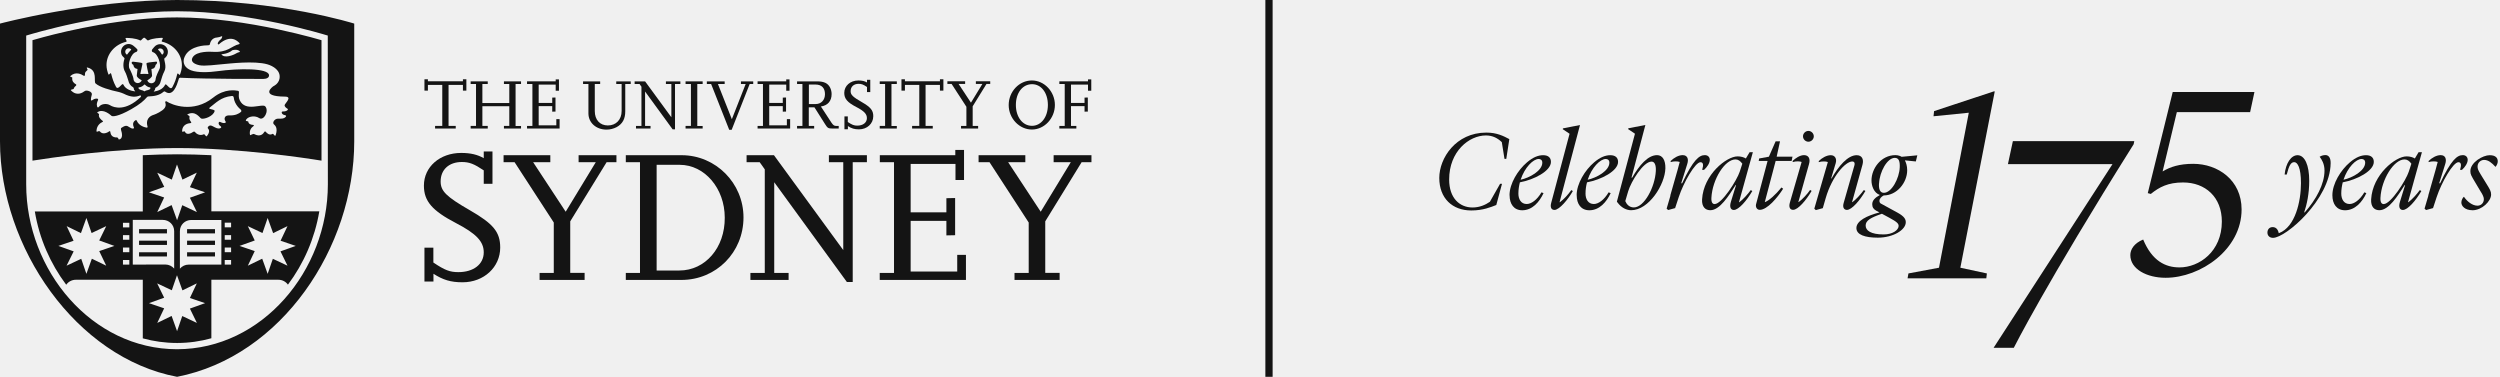
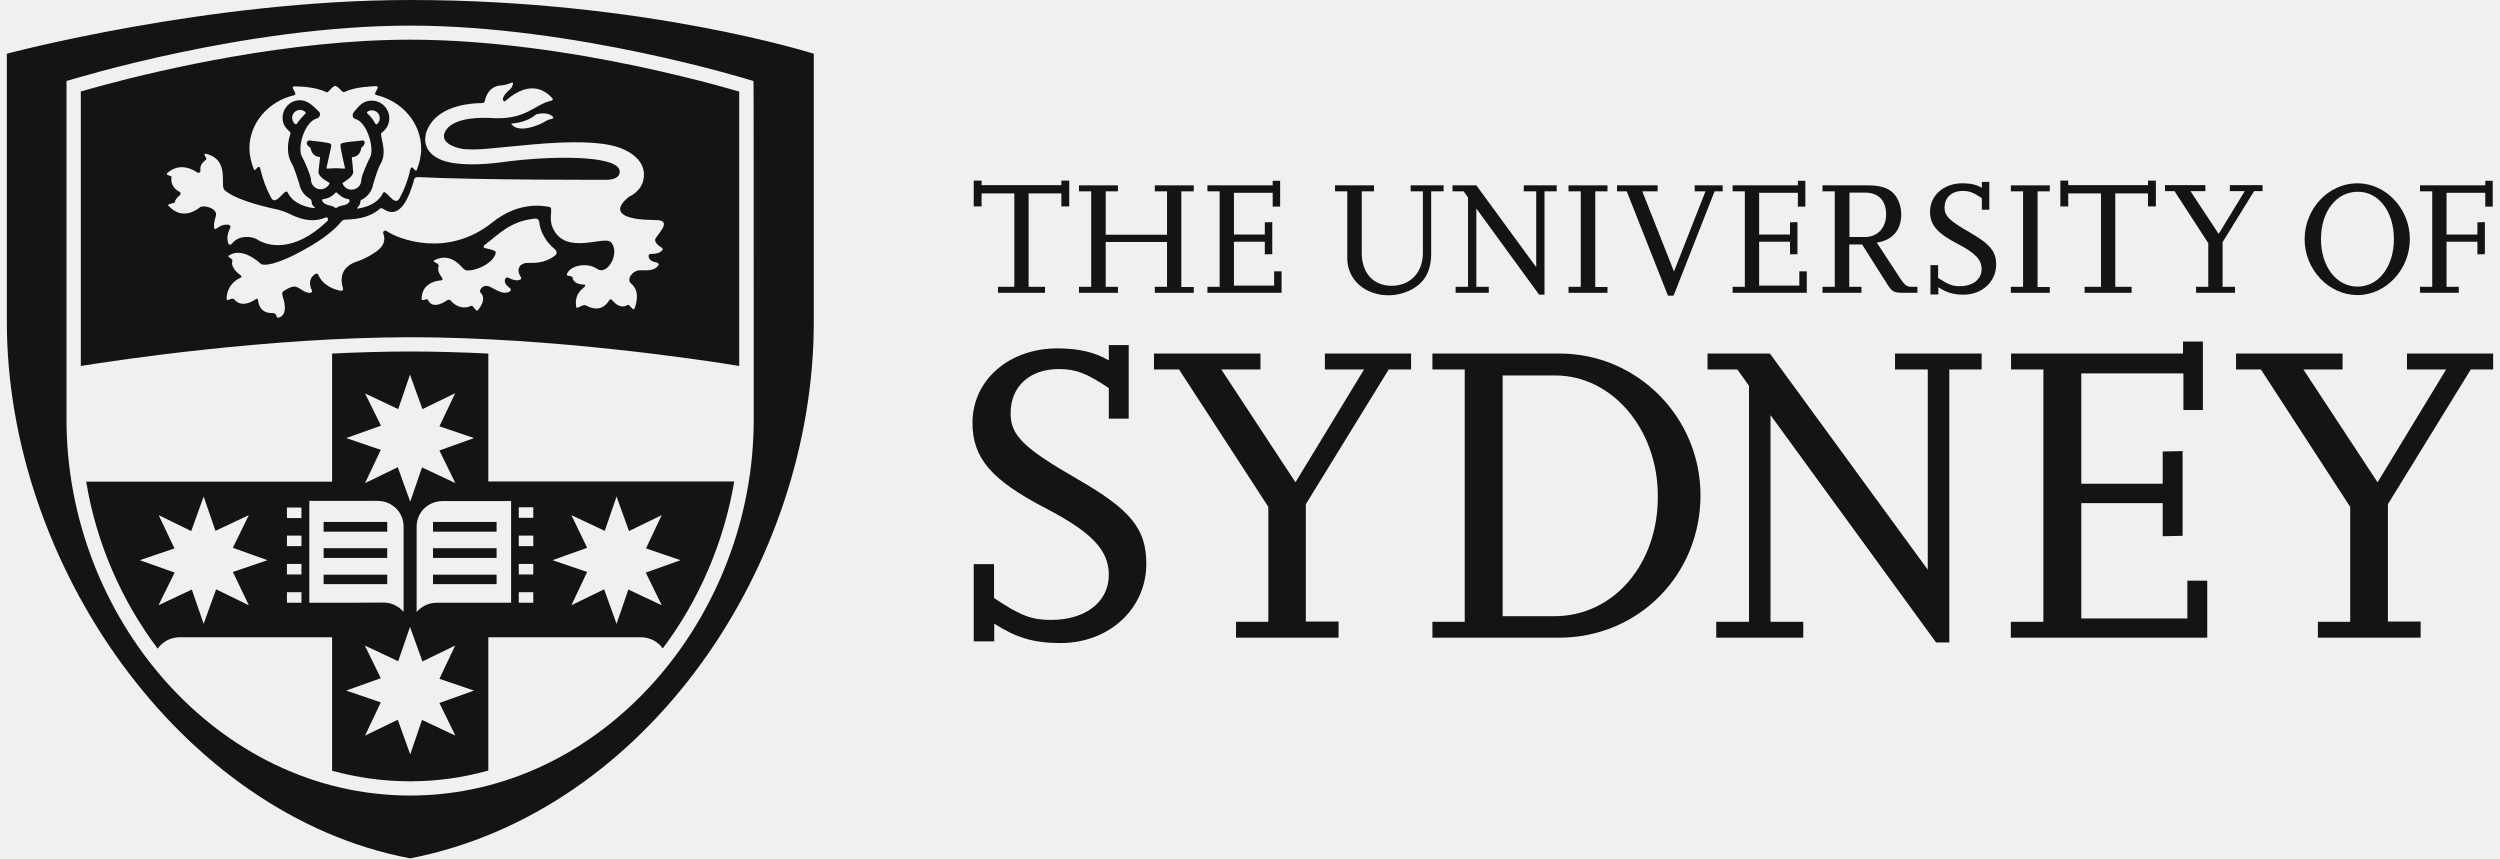
- <svg xmlns="http://www.w3.org/2000/svg" width="345" height="52" viewBox="0 0 345 52" fill="none">
-   <path d="M62.891 17.738H60.042V17.375H61.034V11.717H59.051V12.505H58.574V10.941H59.051V11.216H63.883V10.941H64.36V12.505H63.883V11.717H61.9V17.375H62.891V17.738V17.738Z" fill="#141414" />
-   <path d="M71.903 17.738H69.543V17.375H70.284V14.659H66.569V17.375H67.309V17.738H64.95V17.375H65.69V11.592H64.95V11.229H67.309V11.592H66.569V14.22H70.284V11.592H69.543V11.229H71.903V11.592H71.15V17.387H71.903V17.738Z" fill="#141414" />
-   <path d="M77.237 17.738H72.731V17.375H73.472V11.591H72.731V11.228H76.685V10.953H77.136V12.518H76.685V11.679H74.338V14.208H76.208V13.469L76.659 13.457V15.397L76.208 15.409V14.646H74.338V17.3H76.772V16.436H77.224V17.738H77.237Z" fill="#141414" />
-   <path d="M87.026 11.592H86.286V15.36C86.286 16.411 85.909 17.1 85.081 17.55C84.667 17.763 84.19 17.888 83.7 17.888C82.27 17.888 81.203 16.937 81.203 15.648V11.592H80.462V11.229H82.822V11.592H82.081V15.335C82.081 16.536 82.784 17.312 83.889 17.312C85.018 17.312 85.784 16.511 85.784 15.322V11.592H85.043V11.229H87.039V11.592H87.026Z" fill="#141414" />
-   <path d="M93.139 17.851H92.825L89.022 12.631V17.375H89.775V17.738H87.767V17.375H88.52V11.967L88.256 11.592H87.579V11.229H89.022L92.649 16.186V11.592H91.896V11.229H93.892V11.592H93.151V17.851H93.139Z" fill="#141414" />
-   <path d="M96.966 17.738H94.607V17.375H95.347V11.592H94.607V11.229H96.966V11.592H96.226V17.387H96.966V17.738Z" fill="#141414" />
-   <path d="M100.97 17.913H100.631L98.134 11.592H97.544V11.229H100.004V11.592H99.075L100.995 16.449L102.903 11.592H102.25V11.229H103.945V11.592H103.455L100.97 17.913Z" fill="#141414" />
-   <path d="M109.053 17.738H104.547V17.375H105.288V11.591H104.547V11.228H108.501V10.953H108.952V12.518H108.501V11.679H106.154V14.208H108.024V13.469L108.475 13.457V15.397L108.024 15.409V14.646H106.154V17.3H108.588V16.436H109.04V17.738H109.053Z" fill="#141414" />
-   <path d="M115.73 17.738H114.889C114.299 17.738 114.199 17.675 113.872 17.15L112.391 14.809H111.613V17.375H112.354V17.738H109.994V17.375H110.735V11.592H109.994V11.229H112.755C113.722 11.229 114.261 11.492 114.563 12.105C114.688 12.368 114.763 12.668 114.763 12.981C114.763 13.945 114.224 14.558 113.282 14.696L114.713 16.887C114.952 17.25 115.115 17.375 115.353 17.375H115.742V17.738H115.73ZM111.613 14.358H112.567C113.32 14.358 113.847 13.807 113.847 12.994C113.847 12.143 113.383 11.667 112.554 11.667H111.626V14.358H111.613Z" fill="#141414" />
-   <path d="M116.997 17.838H116.533V16.061H116.997V16.837C117.6 17.237 117.863 17.337 118.303 17.337C119.093 17.337 119.633 16.924 119.633 16.299C119.633 15.735 119.244 15.322 118.177 14.771C116.922 14.12 116.508 13.62 116.508 12.818C116.508 11.842 117.336 11.104 118.466 11.104C118.955 11.104 119.332 11.191 119.646 11.379V11.016H120.097V12.706H119.646V12.005C119.144 11.667 118.893 11.567 118.491 11.567C117.813 11.567 117.386 11.967 117.386 12.581C117.386 13.081 117.675 13.369 118.918 14.083C120.16 14.796 120.512 15.234 120.512 16.036C120.512 17.062 119.658 17.851 118.541 17.851C117.914 17.851 117.512 17.726 117.01 17.4V17.838H116.997Z" fill="#141414" />
-   <path d="M123.762 17.738H121.403V17.375H122.143V11.592H121.403V11.229H123.762V11.592H123.022V17.387H123.762V17.738Z" fill="#141414" />
-   <path d="M128.72 17.738H125.871V17.375H126.862V11.717H124.879V12.505H124.402V10.941H124.879V11.216H129.711V10.941H130.188V12.505H129.711V11.717H127.728V17.375H128.72V17.738V17.738Z" fill="#141414" />
-   <path d="M134.983 17.738H132.623V17.375H133.363V14.734L131.318 11.579H130.74V11.216H133.188V11.579H132.284L133.991 14.17L135.572 11.579H134.669V11.216H136.652V11.579H136.137L134.229 14.671V17.375H134.983V17.738Z" fill="#141414" />
-   <path d="M139.199 14.496C139.199 12.643 140.643 11.104 142.4 11.104C144.119 11.104 145.575 12.643 145.575 14.483C145.575 16.323 144.132 17.876 142.4 17.876C140.668 17.876 139.199 16.336 139.199 14.496ZM140.191 14.483C140.191 16.148 141.12 17.363 142.412 17.363C143.68 17.363 144.609 16.148 144.609 14.483C144.609 12.818 143.693 11.617 142.425 11.617C141.12 11.617 140.191 12.806 140.191 14.483Z" fill="#141414" />
-   <path d="M148.55 17.738H146.19V17.375H146.931V11.591H146.19V11.228H150.144V10.953H150.596V12.518H150.144V11.679H147.797V14.208H149.667V13.469L150.119 13.457V15.397L149.667 15.409V14.646H147.797V17.375H148.537V17.738H148.55Z" fill="#141414" />
-   <path d="M59.804 38.856H58.574V34.174H59.804V36.227C61.398 37.304 62.101 37.554 63.255 37.554C65.351 37.554 66.757 36.465 66.757 34.825C66.757 33.336 65.74 32.246 62.917 30.782C59.628 29.067 58.499 27.753 58.499 25.612C58.499 23.033 60.695 21.105 63.645 21.105C64.95 21.105 65.916 21.343 66.757 21.831V20.905H67.962V25.362H66.757V23.509C65.427 22.62 64.774 22.357 63.732 22.357C61.95 22.357 60.808 23.421 60.808 25.036C60.808 26.363 61.561 27.127 64.824 29.004C68.088 30.882 69.029 32.021 69.029 34.162C69.029 36.866 66.782 38.956 63.833 38.956C62.189 38.956 61.122 38.618 59.817 37.779V38.856H59.804Z" fill="#141414" />
-   <path d="M80.676 38.631H74.463V37.667H76.421V30.707L71.012 22.382H69.493V21.418H75.944V22.382H73.572L78.065 29.217L82.219 22.382H79.847V21.418H85.069V22.382H83.713L78.693 30.544V37.654H80.676V38.631Z" fill="#141414" />
-   <path d="M86.361 38.631V37.667H88.319V22.382H86.361V21.418H94.067C98.774 21.418 102.602 25.274 102.602 30.006C102.602 34.825 98.837 38.631 94.03 38.631H86.361ZM90.616 37.329H93.754C97.331 37.329 100.054 34.174 100.016 30.031C100.016 26 97.243 22.745 93.804 22.745H90.616V37.329Z" fill="#141414" />
-   <path d="M117.675 38.919H116.872L106.844 25.149V37.667H108.827V38.631H103.556V37.667H105.539V23.371L104.836 22.382H103.029V21.418H106.806L116.37 34.512V22.382H114.387V21.418H119.633V22.382H117.675V38.919Z" fill="#141414" />
-   <path d="M133.288 38.631H121.403V37.667H123.373V22.382H121.415V21.418H131.832V20.692H133.037V24.836H131.857V22.62H125.67V29.305H130.602V27.352L131.807 27.327V32.459L130.602 32.484V30.482H125.67V37.467H132.096V35.176H133.301V38.631H133.288Z" fill="#141414" />
-   <path d="M146.216 38.631H140.003V37.667H141.961V30.707L136.551 22.382H135.045V21.418H141.496V22.382H139.124L143.618 29.217L147.772 22.382H145.4V21.418H150.621V22.382H149.265L144.245 30.544V37.654H146.228V38.631H146.216Z" fill="#141414" />
-   <path d="M25.817 33.799H29.67V33.21H25.817V33.799ZM25.817 35.389H29.67V34.813H25.817V35.389ZM25.817 32.209H29.67V31.621H25.817V32.209ZM23.043 33.21H19.19V33.799H23.043V33.21ZM23.043 34.813H19.19V35.389H23.043V34.813ZM23.043 31.621H19.19V32.209H23.043V31.621ZM29.168 21.418C27.599 21.343 26.005 21.293 24.436 21.293C22.867 21.293 21.273 21.343 19.705 21.418V29.18H4.807C5.422 32.91 6.953 36.39 9.137 39.294C9.426 38.881 9.915 38.606 10.467 38.606H19.705V46.692C21.211 47.105 22.792 47.331 24.424 47.331V47.393H24.436V47.331C26.068 47.331 27.649 47.105 29.168 46.68V38.606H38.418C38.957 38.606 39.447 38.869 39.735 39.282C41.919 36.377 43.438 32.885 44.065 29.167H29.168V21.418ZM21.7 23.834L23.708 24.786L24.424 22.695L25.177 24.786L27.16 23.822L26.206 25.825L28.302 26.538L26.206 27.289L27.172 29.267L25.152 28.316L24.436 30.394L23.683 28.303L21.7 29.267L22.654 27.252L20.558 26.538L22.666 25.787L21.7 23.834ZM14.659 36.665L12.676 35.702L11.923 37.792L11.208 35.714L9.187 36.665L10.166 34.688L8.058 33.936L10.153 33.223L9.2 31.207L11.17 32.171L11.923 30.081L12.639 32.159L14.659 31.207L13.693 33.185L15.789 33.936L13.693 34.65L14.659 36.665ZM17.847 36.515H16.968V35.877H17.847V36.515ZM17.847 34.8H16.968V34.162H17.847V34.8ZM17.847 33.085H16.968V32.447H17.847V33.085ZM17.847 31.383H16.968V30.744H17.847V31.383ZM18.324 36.515V30.344H22.215C22.29 30.331 22.378 30.344 22.453 30.344C23.344 30.344 24.035 31.032 24.035 31.896V37.066C23.746 36.728 23.307 36.503 22.817 36.503C22.754 36.515 19.541 36.515 18.324 36.515ZM27.172 44.564L25.152 43.613L24.436 45.703L23.683 43.6L21.7 44.564L22.654 42.549L20.558 41.835L22.654 41.084L21.688 39.106L23.708 40.058L24.424 37.98L25.177 40.07L27.16 39.106L26.206 41.122L28.302 41.835L26.206 42.586L27.172 44.564ZM34.201 31.207L36.221 32.159L36.937 30.081L37.69 32.171L39.673 31.207L38.719 33.223L40.815 33.936L38.706 34.688L39.673 36.665L37.652 35.714L36.937 37.792L36.184 35.702L34.201 36.665L35.154 34.65L33.059 33.936L35.154 33.185L34.201 31.207ZM31.013 30.732H31.891V31.37H31.013V30.732ZM31.013 32.447H31.891V33.085H31.013V32.447ZM31.013 34.162H31.891V34.8H31.013V34.162ZM31.013 35.877H31.891V36.515H31.013V35.877ZM30.548 30.344V36.515C29.331 36.515 26.105 36.515 26.043 36.515C25.553 36.515 25.127 36.728 24.825 37.078V31.909C24.825 31.032 25.515 30.356 26.407 30.356C26.482 30.356 26.57 30.344 26.645 30.356H30.548V30.344ZM38.229 4.018C34.389 3.205 29.318 2.403 24.436 2.403C17.107 2.403 9.363 4.219 5.962 5.132C5.284 5.308 4.782 5.458 4.481 5.545V22.169C6.69 21.819 15.789 20.442 24.424 20.43C33.059 20.43 42.158 21.806 44.367 22.169V5.545C44.065 5.458 43.563 5.32 42.886 5.132C41.769 4.832 40.15 4.431 38.229 4.018ZM17.395 5.771C17.697 5.696 17.044 5.208 17.471 5.233C17.747 5.245 18.663 5.245 19.353 5.583C19.479 5.633 19.567 5.395 19.83 5.22C19.855 5.208 19.918 5.182 19.956 5.22C20.232 5.383 20.32 5.633 20.458 5.571C21.148 5.245 22.052 5.245 22.315 5.22C22.754 5.195 22.089 5.696 22.39 5.758C23.947 6.134 25.101 7.448 25.101 9.013C25.101 9.464 24.988 9.889 24.838 10.29C24.75 10.503 24.537 9.902 24.449 10.252C24.298 10.891 24.135 11.366 23.796 12.005C23.47 12.606 22.943 11.354 22.779 11.704C22.478 12.33 21.775 12.556 21.286 12.631C21.223 12.631 21.173 12.631 21.248 12.568C21.273 12.543 21.399 12.43 21.424 12.205C21.424 12.18 21.412 12.143 21.462 12.117C21.838 11.942 22.114 11.592 22.19 11.179C22.303 10.791 22.466 10.24 22.654 9.902C23.081 9.151 22.566 8.249 22.692 8.049C22.98 7.861 23.169 7.536 23.169 7.16C23.169 6.572 22.692 6.096 22.102 6.096C21.788 6.096 21.499 6.234 21.311 6.459L21.286 6.484C21.186 6.585 21.098 6.697 21.01 6.81C20.909 6.935 20.934 7.16 21.098 7.198C21.826 7.386 22.29 9.013 22.001 9.539C21.876 9.777 21.474 10.653 21.474 10.903C21.474 11.229 21.211 11.492 20.884 11.492C20.633 11.492 20.42 11.341 20.332 11.104L20.345 11.079C20.546 10.953 20.985 10.69 20.985 10.415L20.897 9.526C21.261 9.489 21.424 9.288 21.474 8.95C21.512 8.925 21.537 8.9 21.562 8.875C21.688 8.763 21.763 8.462 21.499 8.512C21.135 8.575 20.721 8.562 20.307 8.675C20.257 8.688 20.219 8.738 20.207 8.788C20.194 8.863 20.42 9.939 20.483 10.177C20.483 10.202 20.47 10.215 20.458 10.215C20.294 10.202 20.006 10.19 19.93 10.19C19.855 10.19 19.579 10.202 19.403 10.215C19.391 10.215 19.366 10.19 19.366 10.177C19.416 9.927 19.654 8.85 19.654 8.85C19.654 8.8 19.654 8.763 19.629 8.725C19.554 8.625 18.5 8.537 18.362 8.512C18.299 8.5 18.236 8.525 18.198 8.575C18.098 8.725 18.274 8.888 18.399 8.95C18.45 9.276 18.613 9.476 18.964 9.514L18.977 9.526C18.964 9.589 18.876 10.415 18.876 10.415C18.876 10.703 19.316 10.941 19.529 11.066C19.541 11.079 19.554 11.104 19.554 11.116C19.454 11.316 19.24 11.466 19.014 11.466C18.688 11.466 18.424 11.204 18.424 10.878C18.424 10.665 18.035 9.752 17.885 9.501C17.571 8.963 18.035 7.361 18.788 7.173C18.951 7.135 19.039 6.897 18.914 6.772C18.6 6.459 18.236 6.071 17.759 6.071C17.169 6.071 16.705 6.547 16.705 7.135C16.705 7.811 17.22 7.911 17.182 8.099C16.968 8.725 16.968 9.401 17.245 9.877C17.433 10.202 17.584 10.741 17.709 11.116C17.784 11.504 18.01 11.842 18.349 12.03C18.512 12.13 18.437 12.255 18.5 12.393C18.537 12.456 18.588 12.505 18.625 12.543C18.701 12.593 18.638 12.606 18.588 12.606C18.098 12.543 17.332 12.33 17.019 11.667C16.856 11.316 16.316 12.568 16.002 11.967C15.663 11.329 15.513 10.853 15.35 10.215C15.262 9.864 15.048 10.465 14.96 10.252C14.81 9.852 14.697 9.439 14.697 8.975C14.697 7.448 15.851 6.134 17.395 5.771ZM21.826 6.86C21.813 6.847 21.813 6.785 21.838 6.772C21.913 6.71 22.014 6.685 22.114 6.685C22.378 6.685 22.591 6.897 22.591 7.16C22.591 7.311 22.529 7.436 22.416 7.523C22.39 7.548 22.34 7.523 22.328 7.498C22.19 7.248 22.026 7.035 21.826 6.86ZM20.759 12.193C20.646 12.493 20.219 12.393 19.993 12.581C19.968 12.606 19.905 12.606 19.88 12.581C19.654 12.393 19.24 12.48 19.102 12.155C19.09 12.13 19.09 12.08 19.152 12.067C19.454 12.03 19.717 11.892 19.905 11.679C19.918 11.654 19.968 11.642 20.018 11.692C20.194 11.88 20.433 12.03 20.709 12.067C20.734 12.08 20.784 12.105 20.759 12.193ZM17.558 7.511C17.546 7.523 17.496 7.548 17.458 7.511C17.358 7.423 17.282 7.286 17.282 7.135C17.282 6.872 17.496 6.66 17.759 6.66C17.885 6.66 17.998 6.71 18.085 6.785C18.123 6.81 18.098 6.872 18.085 6.885C17.885 7.085 17.709 7.286 17.558 7.511ZM13.367 13.607C13.04 13.607 12.915 13.707 12.676 13.857C12.526 13.958 12.488 13.67 12.664 13.081C12.802 12.618 11.886 12.368 11.672 12.581C11.358 12.819 10.58 13.294 9.802 12.48C9.651 12.318 10.153 12.368 10.179 12.23C10.229 12.017 10.417 11.892 10.492 11.817C10.543 11.755 10.543 11.654 10.455 11.617C10.216 11.492 9.89 11.216 9.978 10.716C9.99 10.64 9.576 10.615 9.714 10.49C10.442 9.827 11.233 10.24 11.547 10.453C11.597 10.478 11.71 10.478 11.722 10.377C11.747 10.165 11.634 10.014 12.074 9.664C12.162 9.589 11.823 9.301 12.061 9.313C13.555 9.689 12.877 11.241 13.191 11.517C13.768 12.03 15.149 12.43 16.441 12.706C16.554 12.731 16.956 12.869 17.044 12.919C18.098 13.457 18.738 13.407 19.303 13.181C19.479 13.106 19.479 13.344 19.416 13.394C17.332 15.385 15.739 14.871 15.186 14.521C14.797 14.271 13.994 14.258 13.63 14.771C13.567 14.834 13.454 14.871 13.404 14.709C13.291 14.333 13.417 14.083 13.53 13.807C13.605 13.645 13.429 13.607 13.367 13.607ZM33.247 15.447C32.971 15.685 32.469 15.96 31.678 15.923C31.339 15.91 31.176 16.011 31.101 16.098C31.05 16.161 31.025 16.248 31.013 16.261C30.962 16.424 31.025 16.599 31.113 16.737C31.201 16.862 31.163 16.937 31.038 16.962C30.912 17 30.737 17 30.398 16.837C30.247 16.762 30.209 16.862 30.184 16.924C30.122 17.087 30.235 17.287 30.46 17.438C30.573 17.538 30.548 17.638 30.373 17.701C30.071 17.801 29.808 17.663 29.369 17.425C29.118 17.287 28.917 17.262 28.741 17.463C28.641 17.575 28.653 17.675 28.703 17.738C28.879 17.901 28.98 18.239 28.553 18.777C28.415 18.952 28.264 18.464 28.126 18.527C27.549 18.802 27.072 18.439 26.884 18.201C26.846 18.151 26.758 18.139 26.658 18.201C26.369 18.401 25.741 18.715 25.503 18.151C25.465 18.064 25.127 18.276 25.127 18.114C25.139 17.187 25.942 17.012 26.294 16.987C26.394 16.974 26.419 16.924 26.369 16.837C26.231 16.637 26.068 16.399 26.156 16.123C26.218 15.923 25.691 15.873 25.905 15.76C26.971 15.235 27.561 16.248 27.75 16.349C28.063 16.524 29.444 16.073 29.62 15.322C29.657 15.172 29.293 15.109 28.942 15.022C28.879 15.009 28.841 14.921 28.954 14.834C29.795 14.208 30.473 13.394 31.992 13.244C32.18 13.219 32.255 13.382 32.255 13.457C32.28 13.695 32.343 13.92 32.444 14.133C32.669 14.596 32.933 14.884 33.197 15.097C33.347 15.247 33.322 15.385 33.247 15.447ZM39.623 14.972C39.761 15.047 39.761 15.122 39.66 15.209C39.56 15.297 39.397 15.385 39.033 15.385C38.869 15.385 38.869 15.485 38.882 15.56C38.907 15.735 39.095 15.86 39.359 15.898C39.497 15.935 39.535 16.036 39.397 16.161C39.171 16.386 38.882 16.386 38.38 16.374C37.903 16.361 37.526 16.924 37.803 17.162C37.991 17.325 38.367 17.675 38.041 18.652C37.941 18.94 37.752 18.389 37.602 18.477C37.213 18.715 36.861 18.414 36.686 18.201C36.61 18.114 36.535 18.114 36.485 18.201C36.322 18.477 35.907 18.952 35.079 18.502C34.903 18.401 34.527 18.739 34.502 18.627C34.364 17.976 34.703 17.6 34.979 17.4C35.004 17.375 35.117 17.225 34.928 17.237C34.652 17.225 34.301 17.137 34.263 16.787C34.263 16.712 33.899 16.737 33.925 16.637C34.012 16.161 35.054 15.81 35.782 16.299C36.397 16.699 37.163 15.322 36.61 14.684C36.209 14.22 33.874 15.522 33.084 13.832C32.77 13.156 33.159 12.581 32.845 12.531C32.519 12.48 31.05 12.168 29.419 13.469C26.67 15.673 23.683 14.471 22.98 13.983C22.867 13.945 22.767 14.033 22.805 14.145C22.918 14.433 22.867 14.696 22.729 14.896C22.441 15.335 21.449 15.773 21.273 15.823C20.119 16.161 20.232 17.05 20.357 17.438C20.395 17.563 20.345 17.625 20.219 17.613C19.868 17.55 19.152 17.325 18.864 16.637C18.839 16.561 18.751 16.549 18.65 16.624C18.224 16.924 18.374 17.375 18.475 17.575C18.512 17.651 18.487 17.726 18.387 17.738C17.998 17.788 17.709 17.325 17.37 17.363C17.144 17.388 16.893 17.55 16.743 17.651C16.68 17.688 16.667 17.801 16.705 17.938C17.132 19.215 16.429 19.265 16.379 19.24C16.328 19.215 16.354 19.002 16.153 18.965C15.45 19.002 15.262 18.552 15.224 18.214C15.211 18.101 15.161 18.064 15.098 18.114C14.835 18.301 14.182 18.652 13.768 18.126C13.705 18.051 13.517 18.126 13.404 18.176C13.316 18.214 13.316 18.076 13.316 18.026C13.367 17.3 13.856 16.962 14.132 16.837C14.232 16.787 14.245 16.737 14.157 16.674C13.931 16.511 13.542 16.161 13.668 15.773C13.693 15.698 13.341 15.56 13.429 15.497C14.232 14.921 15.262 15.873 15.387 15.986C15.525 16.098 16.253 16.123 18.111 15.072C19.29 14.408 19.905 13.857 20.244 13.444C20.282 13.394 20.37 13.307 20.495 13.307C21.248 13.282 21.989 13.169 22.566 12.668C22.666 12.568 22.754 12.631 22.805 12.656C23.871 13.394 24.411 11.767 24.637 11.016C24.662 10.866 24.7 10.741 24.863 10.728C28.779 10.916 36.196 10.891 36.196 10.891C36.196 10.891 37.175 10.966 37.125 10.365C37.05 9.389 32.996 9.414 29.984 9.827C28.892 9.977 27.298 10.065 26.356 9.701C25.967 9.551 25.654 9.313 25.478 9C25.29 8.6 25.34 8.362 25.378 8.112C25.428 7.936 25.515 7.736 25.641 7.536C26.419 6.347 28.201 6.247 28.766 6.247C28.867 6.247 28.942 6.196 28.954 6.121C29.005 5.846 29.218 5.208 29.971 5.17C30.184 5.157 30.398 5.082 30.536 5.02C30.624 4.982 30.686 5.007 30.661 5.082C30.636 5.182 30.599 5.308 30.486 5.408C29.959 5.858 30.034 6.071 30.096 6.121C30.134 6.146 30.184 6.134 30.222 6.096C31.816 4.707 32.745 5.633 33.033 5.934C33.084 5.984 33.096 6.071 32.996 6.096C31.916 6.334 31.49 7.298 29.281 7.148C29.017 7.135 27.197 7.035 26.62 7.861C26.294 8.337 26.52 8.775 27.498 9C28.239 9.163 29.971 8.913 30.787 8.85C31.59 8.788 35.067 8.35 36.899 8.875C37.665 9.101 38.794 9.714 38.568 10.878C38.418 11.617 37.715 11.905 37.715 11.905C37.715 11.905 35.707 13.307 39.309 13.332C40.426 13.332 39.321 14.258 39.271 14.521C39.271 14.696 39.447 14.871 39.623 14.972ZM33.021 7.198C32.908 7.223 32.757 7.26 32.582 7.373C32.255 7.586 30.95 8.124 30.548 7.486C30.548 7.486 31.465 7.461 32.054 6.935C32.054 6.935 32.694 6.722 33.071 7.06C33.121 7.085 33.121 7.173 33.021 7.198ZM24.436 0C12.187 0 0 3.255 0 3.255V19.503C0 34.149 10.518 49.371 24.436 52C38.869 49.183 48.885 34.137 48.885 19.503V3.255C48.872 3.255 38.656 0 24.436 0ZM45.245 25.437C45.245 37.366 36.158 48.182 24.436 48.194H24.424C12.701 48.182 3.615 37.354 3.615 25.437C3.615 11.429 3.615 4.907 3.615 4.907L3.916 4.819C3.941 4.819 14.471 1.552 24.424 1.552C34.376 1.552 44.931 4.819 44.931 4.819L45.233 4.907C45.245 4.907 45.245 11.429 45.245 25.437Z" fill="#141414" />
-   <line x1="175.121" y1="2.18557e-08" x2="175.121" y2="52" stroke="#141414" />
-   <g clip-path="url(#clip0_120_2090)">
-     <path d="M198.621 24.553C198.621 21.846 200.883 18.298 205.117 18.298C206.573 18.298 207.499 18.778 208.287 19.198L207.867 21.923H207.619L207.25 19.617C206.719 19.103 206.025 18.692 205.057 18.692C202.734 18.692 199.983 20.886 199.983 24.776C199.983 27.347 201.44 28.633 203.205 28.633C204.182 28.633 204.988 28.273 205.605 27.844L207.01 25.368H207.276L206.488 28.29C205.742 28.581 204.662 29.044 203.034 29.044C200.437 29.044 198.621 27.373 198.621 24.553Z" fill="#141414" />
-     <path d="M209.847 24.802C211.098 24.536 212.838 23.551 212.838 22.454C212.838 22.094 212.624 21.94 212.341 21.94C211.569 21.94 210.404 23.114 209.847 24.802ZM208.313 26.936C208.313 25.342 209.47 23.465 210.73 22.402C211.561 21.691 212.289 21.417 212.958 21.417C213.669 21.417 214.029 21.768 214.029 22.343C214.029 23.594 211.707 24.802 209.744 25.162C209.624 25.642 209.538 26.165 209.538 26.713C209.538 27.484 209.898 28.153 210.687 28.153C211.304 28.153 212.092 27.613 212.726 26.542L213.009 26.653C212.435 27.887 211.449 29.018 210.07 29.018C208.913 29.018 208.322 28.153 208.322 26.944" fill="#141414" />
-     <path d="M214.509 28.967C214.063 28.967 213.909 28.581 214.063 28.007L216.6 18.46L215.657 17.826L215.691 17.715L218.04 17.252L215.22 27.904H215.263C215.794 27.519 216.394 26.867 216.84 26.233L217.054 26.362C216.42 27.493 215.194 28.975 214.5 28.975" fill="#141414" />
-     <path d="M219.102 24.802C220.353 24.536 222.093 23.551 222.093 22.454C222.093 22.094 221.879 21.94 221.596 21.94C220.825 21.94 219.659 23.114 219.102 24.802ZM217.577 26.936C217.577 25.342 218.734 23.465 219.993 22.402C220.825 21.691 221.553 21.417 222.222 21.417C222.933 21.417 223.293 21.768 223.293 22.343C223.293 23.594 220.97 24.802 219.008 25.162C218.879 25.642 218.802 26.165 218.802 26.713C218.802 27.484 219.162 28.153 219.951 28.153C220.568 28.153 221.356 27.613 221.99 26.542L222.273 26.653C221.699 27.887 220.713 29.018 219.334 29.018C218.177 29.018 217.585 28.153 217.585 26.944" fill="#141414" />
-     <path d="M224.295 27.759C224.45 28.144 224.81 28.624 225.469 28.624C226.892 28.624 228.383 25.839 228.503 23.611C228.546 22.788 228.349 22.3 227.912 22.3C226.763 22.3 225.075 25.085 224.69 26.396L224.287 27.759H224.295ZM223.207 27.939L223.13 27.827L225.624 18.452L224.681 17.818L224.707 17.706L227.063 17.244L225.144 24.519H225.238C226.215 22.814 227.406 21.409 228.674 21.409C229.446 21.409 229.848 22.137 229.823 23.234C229.763 25.479 227.535 29.01 225.101 29.01C224.501 29.01 223.755 28.701 223.216 27.939" fill="#141414" />
-     <path d="M230.5 26.979C231.417 23.851 231.802 22.351 231.802 22.351C231.537 22.24 230.937 22.24 230.551 22.368V22.214C230.988 21.785 231.631 21.408 232.205 21.408C232.856 21.408 233.071 21.931 232.839 22.642L232.008 25.291H232.137C233.671 22.026 234.502 21.408 235.264 21.408C235.684 21.408 235.95 21.674 235.95 22.06C235.95 22.523 235.564 23.079 235.162 23.439H234.896C235.11 22.754 235.05 22.385 234.665 22.385C233.936 22.385 232.342 25.153 231.665 27.201L231.168 28.718L230.208 28.984L229.994 28.796L230.525 26.987L230.5 26.979Z" fill="#141414" />
-     <path d="M236.618 28.161C237.621 28.161 239.695 24.862 240.072 23.722L240.44 22.591C240.158 22.205 239.866 22 239.498 22C238.032 22 236.31 24.733 236.173 27.296C236.138 27.964 236.361 28.161 236.618 28.161ZM241.897 20.997L239.978 27.904H240.029C240.569 27.502 241.186 26.807 241.606 26.233L241.82 26.362C241.049 27.69 239.935 28.976 239.266 28.976C238.941 28.976 238.598 28.71 238.864 27.844L239.575 25.539H239.515C238.555 27.039 237.33 29.01 236.019 29.01C235.342 29.01 234.827 28.547 234.887 27.51C235.084 24.091 238.264 21.58 239.781 21.58C240.26 21.58 240.646 21.7 240.929 21.871L241.443 21.006H241.906L241.897 20.997Z" fill="#141414" />
-     <path d="M242.763 21.871L244.108 21.623L245.034 19.506H245.642L245.18 21.623H247.365L247.245 22.205H245.042L243.543 27.887H243.577C244.117 27.681 245.042 26.867 245.839 25.873L246.071 26.045C245.282 27.296 243.868 28.958 242.849 28.958C242.463 28.958 242.249 28.59 242.334 28.196L243.928 22.205H242.703L242.763 21.863V21.871Z" fill="#141414" />
-     <path d="M249.559 18.066C249.961 18.066 250.304 18.409 250.304 18.812C250.304 19.215 249.961 19.557 249.559 19.557C249.156 19.557 248.813 19.215 248.813 18.812C248.813 18.409 249.156 18.066 249.559 18.066ZM247.39 22.368V22.197C247.776 21.837 248.385 21.409 248.95 21.409C249.567 21.409 249.867 21.871 249.644 22.642L248.17 27.887H248.213C248.659 27.579 249.447 26.756 249.79 26.216L250.004 26.345C249.276 27.596 248.136 28.958 247.45 28.958C246.996 28.958 246.833 28.555 246.996 27.981L248.625 22.351C248.41 22.257 247.896 22.214 247.373 22.368" fill="#141414" />
-     <path d="M252.241 22.36C251.975 22.248 251.375 22.248 250.99 22.377V22.223C251.427 21.794 252.069 21.417 252.644 21.417C253.218 21.417 253.509 21.897 253.329 22.514L252.695 24.631H252.755C253.715 22.917 255 21.417 256.217 21.417C256.98 21.417 257.22 22.017 257.023 22.728L255.583 27.896H255.634C256.174 27.493 256.791 26.799 257.211 26.225L257.425 26.353C256.654 27.681 255.54 28.967 254.872 28.967C254.546 28.967 254.22 28.701 254.426 28.007L255.926 22.762C255.986 22.48 255.883 22.283 255.617 22.283C254.675 22.283 252.832 24.296 251.949 27.33L251.547 28.727L250.587 28.993L250.373 28.804L252.241 22.368V22.36Z" fill="#141414" />
-     <path d="M259.302 25.308C259.251 26.053 259.414 26.61 259.971 26.61C261.042 26.61 262.104 24.613 262.164 23.097C262.199 22.282 262.053 21.785 261.487 21.785C260.433 21.785 259.379 23.722 259.311 25.316M259.936 32.352C261.188 32.352 261.976 31.761 262.01 31.203C262.027 30.878 261.805 30.629 260.768 30.072L259.705 29.498C258.128 30.038 257.46 30.441 257.46 31.126C257.46 31.812 258.171 32.352 259.936 32.352ZM259.414 26.902C258.574 26.61 258.265 25.616 258.265 24.905C258.265 23.251 259.594 21.408 261.573 21.408C261.933 21.408 262.302 21.546 262.422 21.64L264.59 21.434L264.384 22.282L262.884 22.128L262.901 22.188C263.021 22.42 263.193 22.882 263.193 23.491C263.193 25.205 261.77 26.97 259.953 26.97C259.611 27.142 259.362 27.433 259.362 27.716C259.362 27.87 259.422 27.99 259.516 28.067L261.839 29.335C262.893 29.91 262.996 30.321 262.996 30.681C262.996 31.701 261.308 32.797 259.139 32.797C257.357 32.797 256.183 32.395 256.183 31.469C256.183 30.475 257.64 29.764 259.354 29.318V29.301L258.968 29.104C258.565 28.89 258.368 28.624 258.368 28.187C258.368 27.63 258.814 27.244 259.388 26.936V26.893L259.414 26.902Z" fill="#141414" />
-     <path d="M315.279 24.074C315.433 22.523 316.179 21.4 317.079 21.417C318.056 21.434 318.673 22.78 318.673 24.956C318.673 26.739 318.347 28.204 317.978 29.31H318.056C319.632 27.527 320.781 25.41 320.781 23.534C320.781 22.608 320.395 22 320.112 21.631C320.361 21.477 320.635 21.4 320.918 21.4C321.269 21.4 321.646 21.666 321.629 22.531C321.569 27.502 315.45 32.823 313.677 32.823C313.231 32.823 312.905 32.549 312.905 32.095C312.905 31.641 313.197 31.341 313.617 31.341C314.036 31.341 314.345 31.589 314.465 32.172H314.499C316.762 31.323 317.533 27.75 317.533 25.273C317.533 23.122 317.053 22.377 316.607 22.377C316.127 22.377 315.879 22.874 315.57 24.082H315.296L315.279 24.074Z" fill="#141414" />
-     <path d="M323.403 24.802C324.654 24.536 326.394 23.551 326.394 22.454C326.394 22.094 326.18 21.94 325.897 21.94C325.126 21.94 323.96 23.114 323.403 24.802ZM321.869 26.936C321.869 25.342 323.026 23.465 324.286 22.402C325.126 21.691 325.845 21.417 326.514 21.417C327.225 21.417 327.585 21.768 327.585 22.343C327.585 23.594 325.263 24.802 323.3 25.162C323.18 25.642 323.095 26.165 323.095 26.713C323.095 27.484 323.455 28.153 324.243 28.153C324.86 28.153 325.648 27.613 326.282 26.542L326.557 26.653C325.983 27.887 324.997 29.018 323.617 29.018C322.46 29.018 321.869 28.153 321.869 26.944" fill="#141414" />
-     <path d="M328.948 28.161C329.95 28.161 332.024 24.862 332.401 23.722L332.77 22.591C332.487 22.205 332.196 22 331.827 22C330.362 22 328.639 24.733 328.502 27.296C328.468 27.964 328.691 28.161 328.948 28.161ZM334.227 20.997L332.307 27.904H332.358C332.898 27.502 333.515 26.807 333.935 26.233L334.149 26.362C333.378 27.69 332.264 28.976 331.596 28.976C331.27 28.976 330.927 28.71 331.193 27.844L331.904 25.539H331.844C330.884 27.039 329.659 29.01 328.348 29.01C327.671 29.01 327.157 28.547 327.217 27.51C327.414 24.091 330.593 21.58 332.101 21.58C332.581 21.58 332.967 21.7 333.25 21.871L333.764 21.006H334.227V20.997Z" fill="#141414" />
-     <path d="M335.101 26.979C336.018 23.851 336.403 22.351 336.403 22.351C336.138 22.24 335.538 22.24 335.152 22.368V22.214C335.589 21.785 336.232 21.408 336.806 21.408C337.457 21.408 337.671 21.931 337.44 22.642L336.609 25.291H336.737C338.271 22.026 339.103 21.408 339.865 21.408C340.285 21.408 340.542 21.674 340.542 22.06C340.542 22.523 340.157 23.079 339.754 23.439H339.488C339.702 22.754 339.643 22.385 339.257 22.385C338.528 22.385 336.935 25.153 336.258 27.201L335.76 28.718L334.801 28.984L334.586 28.796L335.118 26.987L335.101 26.979Z" fill="#141414" />
-     <path d="M341.185 29.01C340.148 29.01 339.651 28.41 339.668 27.93C339.668 27.604 339.874 27.262 340.011 27.159H340.028C340.474 27.81 341.185 28.384 341.888 28.384C342.428 28.384 342.77 27.964 342.77 27.502C342.77 27.099 342.505 26.713 342.256 26.31L341.605 25.213C341.048 24.271 340.911 24.082 340.911 23.619C340.911 22.411 342.625 21.417 343.576 21.417C344.441 21.417 344.69 21.837 344.69 22.265C344.69 22.514 344.579 22.78 344.399 23.011H344.364C343.85 22.454 343.387 22.068 342.805 22.068C342.342 22.068 341.905 22.437 341.905 22.968C341.905 23.294 341.965 23.448 342.333 24.065L343.139 25.376C343.584 26.105 343.773 26.379 343.773 26.85C343.773 27.75 342.522 29.018 341.185 29.018" fill="#141414" />
-     <path d="M274.188 37.734L274.111 38.411H263.244L263.364 37.734L267.58 36.945L271.694 15.555L266.826 16.044L266.903 15.333L275.13 12.616H275.276L270.528 36.945L274.188 37.734Z" fill="#141414" />
-     <path d="M277.907 48H275.113L291.524 22.651H277.093L277.778 19.472H294.532L294.446 19.9C282.2 39.405 277.907 47.992 277.907 47.992" fill="#141414" />
-     <path d="M310.506 15.478H300.402L298.44 23.662C299.494 23.02 300.779 22.608 302.665 22.608C306.058 22.608 309.34 24.836 309.34 28.907C309.34 34.417 303.684 38.334 298.851 38.334C296.246 38.334 293.984 37.125 293.984 35.206C293.984 34.451 294.472 33.586 295.757 33.055C297 36.037 298.851 36.902 300.771 36.902C303.487 36.902 306.615 34.717 306.615 30.569C306.615 27.21 304.353 25.179 301.259 25.179C299.185 25.179 297.977 25.822 296.811 26.765L296.392 26.653L299.837 12.693H311.114L310.514 15.487L310.506 15.478Z" fill="#141414" />
-   </g>
-   <defs>
-     <clipPath id="clip0_120_2090">
-       <rect width="146.061" height="35.384" fill="white" transform="translate(198.621 12.616)" />
-     </clipPath>
-   </defs>
+ <svg xmlns="http://www.w3.org/2000/svg" width="233" height="80" viewBox="0 0 233 80" fill="none">
+   <path d="M97.394 27.289H93.011V26.731H94.536V18.026H91.485V19.239H90.751V16.832H91.485V17.256H98.919V16.832H99.653V19.239H98.919V18.026H95.868V26.731H97.394V27.289Z" fill="#141414" />
+   <path d="M111.258 27.289H107.628V26.731H108.767V22.552H103.051V26.731H104.191V27.289H100.561V26.731H101.7V17.833H100.561V17.275H104.191V17.833H103.051V21.878H108.767V17.833H107.628V17.275H111.258V17.833H110.099V26.75H111.258V27.289Z" fill="#141414" />
+   <path d="M119.464 27.289H112.532V26.73H113.671V17.833H112.532V17.274H118.614V16.851H119.309V19.258H118.614V17.968H115.003V21.858H117.88V20.722L118.575 20.702V23.688L117.88 23.707V22.532H115.003V26.615H118.749V25.286H119.444V27.289H119.464Z" fill="#141414" />
+   <path d="M134.524 17.833H133.385V23.63C133.385 25.248 132.806 26.307 131.531 27C130.894 27.328 130.161 27.52 129.407 27.52C127.206 27.52 125.565 26.057 125.565 24.073V17.833H124.426V17.275H128.056V17.833H126.917V23.592C126.917 25.441 127.998 26.635 129.697 26.635C131.435 26.635 132.613 25.402 132.613 23.573V17.833H131.473V17.275H134.544V17.833H134.524Z" fill="#141414" />
+   <path d="M143.928 27.463H143.445L137.595 19.432V26.731H138.753V27.289H135.664V26.731H136.822V18.411L136.417 17.833H135.374V17.275H137.595L143.175 24.901V17.833H142.016V17.275H145.086V17.833H143.947V27.463H143.928Z" fill="#141414" />
+   <path d="M149.817 27.289H146.187V26.731H147.326V17.833H146.187V17.275H149.817V17.833H148.678V26.75H149.817V27.289Z" fill="#141414" />
+   <path d="M155.976 27.559H155.455L151.613 17.833H150.705V17.275H154.49V17.833H153.061L156.015 25.306L158.95 17.833H157.946V17.275H160.553V17.833H159.799L155.976 27.559Z" fill="#141414" />
+   <path d="M168.411 27.289H161.479V26.73H162.619V17.833H161.479V17.274H167.562V16.851H168.257V19.258H167.562V17.968H163.951V21.858H166.828V20.722L167.523 20.702V23.688L166.828 23.707V22.532H163.951V26.615H167.697V25.286H168.392V27.289H168.411Z" fill="#141414" />
+   <path d="M178.683 27.289H177.39C176.482 27.289 176.328 27.193 175.826 26.384L173.547 22.783H172.35V26.731H173.489V27.289H169.859V26.731H170.999V17.833H169.859V17.275H174.107C175.594 17.275 176.424 17.679 176.888 18.623C177.081 19.027 177.197 19.49 177.197 19.971C177.197 21.454 176.366 22.398 174.918 22.61L177.119 25.98C177.486 26.538 177.737 26.731 178.104 26.731H178.703V27.289H178.683ZM172.35 22.09H173.818C174.976 22.09 175.787 21.242 175.787 19.99C175.787 18.681 175.073 17.949 173.798 17.949H172.37V22.09H172.35Z" fill="#141414" />
+   <path d="M180.633 27.443H179.919V24.709H180.633V25.903C181.56 26.519 181.966 26.673 182.642 26.673C183.858 26.673 184.688 26.038 184.688 25.075C184.688 24.208 184.09 23.572 182.448 22.725C180.518 21.724 179.88 20.953 179.88 19.721C179.88 18.219 181.155 17.082 182.893 17.082C183.646 17.082 184.225 17.217 184.708 17.506V16.948H185.403V19.547H184.708V18.469C183.935 17.949 183.549 17.795 182.931 17.795C181.888 17.795 181.232 18.411 181.232 19.355C181.232 20.125 181.676 20.568 183.588 21.666C185.499 22.764 186.04 23.438 186.04 24.67C186.04 26.249 184.727 27.463 183.008 27.463C182.043 27.463 181.425 27.27 180.653 26.769V27.443H180.633Z" fill="#141414" />
+   <path d="M191.041 27.289H187.411V26.731H188.55V17.833H187.411V17.275H191.041V17.833H189.902V26.75H191.041V27.289Z" fill="#141414" />
+   <path d="M198.668 27.289H194.285V26.731H195.81V18.026H192.76V19.239H192.026V16.832H192.76V17.256H200.193V16.832H200.927V19.239H200.193V18.026H197.143V26.731H198.668V27.289Z" fill="#141414" />
+   <path d="M208.303 27.289H204.673V26.731H205.812V22.667L202.665 17.814H201.777V17.256H205.542V17.814H204.152L206.778 21.801L209.211 17.814H207.821V17.256H210.871V17.814H210.08L207.145 22.571V26.731H208.303V27.289Z" fill="#141414" />
+   <path d="M214.791 22.301C214.791 19.451 217.011 17.082 219.714 17.082C222.36 17.082 224.599 19.451 224.599 22.282C224.599 25.113 222.379 27.501 219.714 27.501C217.05 27.501 214.791 25.132 214.791 22.301ZM216.316 22.282C216.316 24.843 217.745 26.712 219.734 26.712C221.684 26.712 223.113 24.843 223.113 22.282C223.113 19.721 221.703 17.872 219.753 17.872C217.745 17.872 216.316 19.701 216.316 22.282Z" fill="#141414" />
+   <path d="M229.176 27.289H225.546V26.73H226.685V17.833H225.546V17.274H231.628V16.851H232.323V19.258H231.628V17.968H228.017V21.858H230.894V20.722L231.59 20.702V23.688L230.894 23.707V22.532H228.017V26.73H229.157V27.289H229.176Z" fill="#141414" />
+   <path d="M92.644 59.779H90.752V52.576H92.644V55.734C95.096 57.391 96.177 57.776 97.954 57.776C101.178 57.776 103.341 56.1 103.341 53.577C103.341 51.286 101.777 49.61 97.432 47.357C92.374 44.718 90.636 42.696 90.636 39.403C90.636 35.436 94.015 32.47 98.552 32.47C100.56 32.47 102.047 32.836 103.341 33.587V32.162H105.195V39.018H103.341V36.168C101.294 34.8 100.29 34.396 98.688 34.396C95.946 34.396 94.189 36.033 94.189 38.517C94.189 40.559 95.347 41.733 100.367 44.622C105.388 47.511 106.836 49.264 106.836 52.557C106.836 56.717 103.379 59.933 98.842 59.933C96.312 59.933 94.671 59.413 92.663 58.122V59.779H92.644Z" fill="#141414" />
+   <path d="M124.754 59.432H115.197V57.949H118.209V47.241L109.887 34.434H107.55V32.951H117.475V34.434H113.826L120.738 44.95L127.129 34.434H123.48V32.951H131.512V34.434H129.427L121.704 46.991V57.93H124.754V59.432Z" fill="#141414" />
+   <path d="M133.501 59.432V57.949H136.513V34.434H133.501V32.951H145.357C152.597 32.951 158.486 38.883 158.486 46.163C158.486 53.577 152.694 59.432 145.299 59.432H133.501ZM140.047 57.429H144.874C150.377 57.429 154.567 52.576 154.509 46.201C154.509 40 150.242 34.993 144.951 34.993H140.047V57.429Z" fill="#141414" />
+   <path d="M181.676 59.875H180.441L165.013 38.691V57.949H168.064V59.432H159.954V57.949H163.005V35.956L161.924 34.434H159.143V32.951H164.955L179.668 53.096V34.434H176.617V32.951H184.689V34.434H181.676V59.875Z" fill="#141414" />
+   <path d="M205.697 59.432H187.411V57.949H190.443V34.434H187.43V32.952H203.457V31.834H205.31V38.209H203.495V34.8H193.976V45.084H201.564V42.08L203.418 42.041V49.938L201.564 49.976V46.895H193.976V57.641H203.862V54.117H205.716V59.432H205.697Z" fill="#141414" />
+   <path d="M225.585 59.432H216.027V57.949H219.039V47.241L210.717 34.434H208.4V32.951H218.325V34.434H214.675L221.588 44.95L227.979 34.434H224.33V32.951H232.362V34.434H230.277L222.553 46.991V57.93H225.604V59.432H225.585Z" fill="#141414" />
+   <path d="M40.356 51.998H46.283V51.093H40.356V51.998ZM40.356 54.444H46.283V53.558H40.356V54.444ZM40.356 49.552H46.283V48.647H40.356V49.552ZM36.089 51.093H30.161V51.998H36.089V51.093ZM36.089 53.558H30.161V54.444H36.089V53.558ZM36.089 48.647H30.161V49.552H36.089V48.647ZM45.511 32.951C43.098 32.836 40.645 32.759 38.232 32.759C35.818 32.759 33.366 32.836 30.952 32.951V44.892H8.033C8.979 50.631 11.335 55.985 14.694 60.453C15.139 59.817 15.892 59.393 16.741 59.393H30.952V71.834C33.27 72.47 35.702 72.817 38.212 72.817V72.913H38.232V72.817C40.742 72.817 43.175 72.47 45.511 71.815V59.393H59.742C60.572 59.393 61.325 59.798 61.769 60.433C65.129 55.965 67.465 50.592 68.431 44.872H45.511V32.951ZM34.023 36.668L37.112 38.132L38.212 34.916L39.371 38.132L42.422 36.649L40.954 39.73L44.179 40.828L40.954 41.984L42.441 45.026L39.332 43.563L38.232 46.76L37.073 43.544L34.023 45.026L35.49 41.926L32.265 40.828L35.509 39.673L34.023 36.668ZM23.19 56.408L20.14 54.925L18.981 58.142L17.88 54.945L14.772 56.408L16.278 53.365L13.034 52.21L16.259 51.112L14.791 48.012L17.823 49.495L18.981 46.278L20.082 49.475L23.19 48.012L21.703 51.054L24.928 52.21L21.703 53.308L23.19 56.408ZM28.095 56.177H26.743V55.195H28.095V56.177ZM28.095 53.539H26.743V52.557H28.095V53.539ZM28.095 50.9H26.743V49.918H28.095V50.9ZM28.095 48.281H26.743V47.299H28.095V48.281ZM28.828 56.177V46.683H34.814C34.93 46.663 35.065 46.683 35.181 46.683C36.552 46.683 37.614 47.742 37.614 49.071V57.025C37.17 56.505 36.494 56.158 35.741 56.158C35.644 56.177 30.701 56.177 28.828 56.177ZM42.441 68.56L39.332 67.097L38.232 70.313L37.073 67.078L34.023 68.56L35.49 65.46L32.265 64.362L35.49 63.207L34.003 60.164L37.112 61.627L38.212 58.43L39.371 61.647L42.422 60.164L40.954 63.264L44.179 64.362L40.954 65.518L42.441 68.56ZM53.254 48.012L56.363 49.475L57.463 46.278L58.622 49.495L61.673 48.012L60.205 51.112L63.43 52.21L60.186 53.365L61.673 56.408L58.564 54.945L57.463 58.142L56.305 54.925L53.254 56.408L54.721 53.308L51.497 52.21L54.721 51.054L53.254 48.012ZM48.35 47.28H49.701V48.262H48.35V47.28ZM48.35 49.918H49.701V50.9H48.35V49.918ZM48.35 52.557H49.701V53.539H48.35V52.557ZM48.35 55.195H49.701V56.177H48.35V55.195ZM47.635 46.683V56.177C45.762 56.177 40.8 56.177 40.703 56.177C39.95 56.177 39.294 56.505 38.83 57.044V49.09C38.83 47.742 39.892 46.702 41.263 46.702C41.379 46.702 41.514 46.683 41.63 46.702H47.635V46.683ZM59.452 6.182C53.544 4.93 45.743 3.698 38.232 3.698C26.956 3.698 15.042 6.49 9.809 7.896C8.767 8.166 7.994 8.397 7.531 8.532V34.107C10.929 33.568 24.928 31.449 38.212 31.43C51.497 31.43 65.496 33.548 68.894 34.107V8.532C68.431 8.397 67.658 8.185 66.616 7.896C64.897 7.434 62.406 6.818 59.452 6.182ZM27.4 8.878C27.863 8.763 26.859 8.012 27.515 8.05C27.94 8.069 29.35 8.069 30.412 8.589C30.605 8.666 30.74 8.3 31.145 8.031C31.184 8.012 31.281 7.973 31.339 8.031C31.763 8.281 31.898 8.666 32.111 8.57C33.173 8.069 34.563 8.069 34.969 8.031C35.644 7.992 34.621 8.763 35.084 8.859C37.479 9.437 39.255 11.459 39.255 13.866C39.255 14.559 39.081 15.214 38.85 15.831C38.715 16.158 38.386 15.233 38.251 15.773C38.019 16.755 37.768 17.487 37.247 18.469C36.745 19.393 35.934 17.468 35.683 18.007C35.22 18.97 34.138 19.316 33.385 19.432C33.289 19.432 33.212 19.432 33.327 19.336C33.366 19.297 33.559 19.124 33.598 18.777C33.598 18.739 33.578 18.681 33.656 18.642C34.235 18.373 34.66 17.833 34.776 17.198C34.949 16.601 35.2 15.754 35.49 15.233C36.147 14.078 35.355 12.691 35.548 12.383C35.992 12.094 36.282 11.594 36.282 11.016C36.282 10.111 35.548 9.379 34.64 9.379C34.158 9.379 33.714 9.591 33.424 9.937L33.385 9.976C33.231 10.13 33.096 10.303 32.961 10.477C32.806 10.669 32.845 11.016 33.096 11.074C34.216 11.363 34.93 13.866 34.486 14.675C34.293 15.041 33.675 16.389 33.675 16.774C33.675 17.275 33.27 17.679 32.767 17.679C32.381 17.679 32.053 17.448 31.918 17.082L31.937 17.044C32.246 16.851 32.922 16.447 32.922 16.023L32.787 14.656C33.347 14.598 33.598 14.29 33.675 13.77C33.733 13.731 33.772 13.693 33.81 13.654C34.003 13.481 34.119 13.019 33.714 13.096C33.154 13.192 32.516 13.173 31.879 13.346C31.802 13.365 31.744 13.443 31.725 13.52C31.705 13.635 32.053 15.291 32.15 15.657C32.15 15.696 32.13 15.715 32.111 15.715C31.86 15.696 31.416 15.677 31.3 15.677C31.184 15.677 30.759 15.696 30.489 15.715C30.47 15.715 30.431 15.677 30.431 15.657C30.508 15.272 30.875 13.616 30.875 13.616C30.875 13.539 30.875 13.481 30.837 13.423C30.721 13.269 29.099 13.134 28.886 13.096C28.79 13.077 28.693 13.115 28.635 13.192C28.481 13.423 28.751 13.674 28.944 13.77C29.021 14.271 29.273 14.579 29.813 14.636L29.832 14.656C29.813 14.752 29.678 16.023 29.678 16.023C29.678 16.466 30.354 16.832 30.682 17.025C30.701 17.044 30.721 17.082 30.721 17.102C30.566 17.41 30.238 17.641 29.89 17.641C29.388 17.641 28.983 17.236 28.983 16.736C28.983 16.408 28.384 15.002 28.153 14.617C27.67 13.789 28.384 11.324 29.543 11.035C29.794 10.977 29.929 10.611 29.736 10.419C29.253 9.937 28.693 9.34 27.96 9.34C27.052 9.34 26.338 10.072 26.338 10.977C26.338 12.017 27.129 12.171 27.071 12.46C26.743 13.423 26.743 14.463 27.168 15.195C27.457 15.696 27.689 16.524 27.882 17.102C27.998 17.699 28.346 18.219 28.867 18.508C29.118 18.662 29.002 18.854 29.099 19.066C29.157 19.162 29.234 19.239 29.292 19.297C29.408 19.374 29.311 19.393 29.234 19.393C28.481 19.297 27.303 18.97 26.82 17.949C26.569 17.41 25.739 19.336 25.256 18.411C24.735 17.429 24.503 16.697 24.252 15.715C24.117 15.176 23.789 16.1 23.654 15.773C23.422 15.156 23.248 14.521 23.248 13.808C23.248 11.459 25.025 9.437 27.4 8.878ZM34.216 10.554C34.196 10.534 34.196 10.438 34.235 10.419C34.351 10.323 34.505 10.284 34.66 10.284C35.065 10.284 35.393 10.611 35.393 11.016C35.393 11.247 35.297 11.44 35.123 11.574C35.084 11.613 35.007 11.574 34.988 11.536C34.776 11.151 34.525 10.823 34.216 10.554ZM32.574 18.758C32.401 19.22 31.744 19.066 31.396 19.355C31.358 19.393 31.261 19.393 31.223 19.355C30.875 19.066 30.238 19.201 30.026 18.7C30.006 18.662 30.006 18.584 30.103 18.565C30.566 18.508 30.972 18.296 31.261 17.968C31.281 17.93 31.358 17.91 31.435 17.988C31.705 18.276 32.072 18.508 32.497 18.565C32.536 18.584 32.613 18.623 32.574 18.758ZM27.651 11.555C27.631 11.574 27.554 11.613 27.496 11.555C27.342 11.42 27.226 11.209 27.226 10.977C27.226 10.573 27.554 10.245 27.96 10.245C28.153 10.245 28.326 10.323 28.462 10.438C28.52 10.477 28.481 10.573 28.462 10.592C28.153 10.9 27.882 11.209 27.651 11.555ZM21.201 20.934C20.7 20.934 20.506 21.088 20.14 21.319C19.908 21.473 19.85 21.03 20.12 20.125C20.333 19.413 18.923 19.027 18.595 19.355C18.112 19.721 16.915 20.453 15.718 19.201C15.486 18.95 16.259 19.027 16.297 18.816C16.374 18.488 16.664 18.296 16.78 18.18C16.857 18.084 16.857 17.93 16.722 17.872C16.355 17.679 15.853 17.256 15.988 16.485C16.007 16.37 15.37 16.331 15.583 16.139C16.703 15.118 17.919 15.754 18.402 16.081C18.479 16.119 18.653 16.119 18.672 15.965C18.711 15.638 18.537 15.407 19.213 14.868C19.348 14.752 18.826 14.309 19.193 14.328C21.491 14.906 20.448 17.294 20.931 17.718C21.819 18.508 23.943 19.124 25.932 19.547C26.106 19.586 26.724 19.798 26.859 19.875C28.481 20.703 29.466 20.626 30.334 20.279C30.605 20.164 30.605 20.53 30.508 20.607C27.303 23.669 24.851 22.879 24.001 22.34C23.403 21.955 22.167 21.936 21.607 22.725C21.51 22.821 21.337 22.879 21.259 22.629C21.086 22.051 21.279 21.666 21.453 21.242C21.568 20.992 21.298 20.934 21.201 20.934ZM51.786 23.765C51.362 24.131 50.589 24.555 49.373 24.497C48.852 24.478 48.601 24.632 48.485 24.767C48.407 24.863 48.369 24.998 48.35 25.017C48.272 25.267 48.369 25.537 48.504 25.749C48.639 25.941 48.581 26.057 48.388 26.095C48.195 26.153 47.925 26.153 47.403 25.903C47.172 25.787 47.114 25.941 47.075 26.038C46.979 26.288 47.152 26.596 47.5 26.827C47.674 26.981 47.635 27.135 47.365 27.232C46.901 27.386 46.496 27.174 45.82 26.808C45.434 26.596 45.125 26.558 44.855 26.866C44.7 27.039 44.719 27.193 44.797 27.289C45.067 27.54 45.222 28.06 44.565 28.888C44.353 29.157 44.121 28.406 43.909 28.503C43.02 28.926 42.287 28.368 41.997 28.002C41.939 27.925 41.804 27.906 41.649 28.002C41.205 28.31 40.24 28.791 39.873 27.925C39.815 27.79 39.294 28.117 39.294 27.867C39.313 26.442 40.549 26.172 41.09 26.134C41.244 26.115 41.283 26.038 41.205 25.903C40.993 25.595 40.742 25.229 40.877 24.805C40.974 24.497 40.163 24.42 40.491 24.247C42.132 23.438 43.04 24.998 43.329 25.152C43.812 25.421 45.936 24.728 46.206 23.573C46.264 23.341 45.704 23.245 45.164 23.11C45.067 23.091 45.009 22.956 45.183 22.821C46.477 21.858 47.519 20.607 49.856 20.375C50.145 20.337 50.261 20.587 50.261 20.703C50.3 21.069 50.396 21.416 50.551 21.743C50.898 22.456 51.304 22.898 51.709 23.226C51.941 23.457 51.902 23.669 51.786 23.765ZM61.595 23.033C61.808 23.149 61.808 23.264 61.653 23.399C61.499 23.534 61.248 23.669 60.688 23.669C60.437 23.669 60.437 23.823 60.456 23.938C60.495 24.208 60.784 24.401 61.19 24.458C61.402 24.516 61.46 24.67 61.248 24.863C60.9 25.209 60.456 25.209 59.684 25.19C58.95 25.171 58.371 26.038 58.796 26.404C59.085 26.654 59.664 27.193 59.163 28.695C59.008 29.138 58.718 28.291 58.487 28.426C57.888 28.791 57.347 28.329 57.077 28.002C56.961 27.867 56.845 27.867 56.768 28.002C56.517 28.426 55.88 29.157 54.606 28.464C54.335 28.31 53.756 28.83 53.717 28.657C53.505 27.655 54.026 27.078 54.451 26.769C54.49 26.731 54.663 26.5 54.374 26.519C53.949 26.5 53.408 26.365 53.35 25.826C53.35 25.71 52.791 25.749 52.829 25.595C52.964 24.863 54.567 24.323 55.687 25.075C56.633 25.691 57.811 23.573 56.961 22.59C56.343 21.878 52.752 23.881 51.535 21.281C51.053 20.241 51.651 19.355 51.169 19.278C50.667 19.201 48.407 18.719 45.897 20.722C41.669 24.112 37.073 22.263 35.992 21.512C35.818 21.454 35.664 21.589 35.722 21.762C35.895 22.205 35.818 22.61 35.606 22.918C35.162 23.592 33.636 24.266 33.366 24.343C31.59 24.863 31.763 26.23 31.956 26.827C32.014 27.02 31.937 27.116 31.744 27.097C31.203 27 30.103 26.654 29.659 25.595C29.62 25.479 29.485 25.46 29.331 25.575C28.674 26.038 28.906 26.731 29.06 27.039C29.118 27.155 29.079 27.27 28.925 27.289C28.326 27.366 27.882 26.654 27.361 26.712C27.013 26.75 26.627 27 26.395 27.155C26.299 27.212 26.28 27.386 26.338 27.598C26.994 29.562 25.913 29.639 25.836 29.6C25.758 29.562 25.797 29.235 25.488 29.177C24.407 29.235 24.117 28.541 24.059 28.021C24.04 27.848 23.963 27.79 23.866 27.867C23.461 28.156 22.457 28.695 21.819 27.886C21.723 27.771 21.433 27.886 21.259 27.963C21.124 28.021 21.124 27.809 21.124 27.732C21.201 26.615 21.954 26.095 22.379 25.903C22.534 25.826 22.553 25.749 22.418 25.652C22.07 25.402 21.472 24.863 21.665 24.266C21.703 24.15 21.163 23.938 21.298 23.842C22.534 22.956 24.117 24.42 24.31 24.593C24.523 24.767 25.642 24.805 28.5 23.187C30.315 22.167 31.261 21.319 31.783 20.684C31.841 20.607 31.976 20.472 32.169 20.472C33.327 20.433 34.467 20.26 35.355 19.49C35.509 19.336 35.644 19.432 35.722 19.47C37.363 20.607 38.193 18.103 38.541 16.948C38.579 16.716 38.637 16.524 38.888 16.505C44.913 16.794 56.324 16.755 56.324 16.755C56.324 16.755 57.83 16.87 57.753 15.946C57.637 14.444 51.4 14.482 46.766 15.118C45.086 15.349 42.634 15.484 41.186 14.925C40.587 14.694 40.105 14.328 39.834 13.847C39.545 13.231 39.622 12.865 39.68 12.479C39.757 12.21 39.892 11.902 40.085 11.594C41.283 9.764 44.024 9.61 44.893 9.61C45.048 9.61 45.164 9.533 45.183 9.417C45.26 8.994 45.588 8.012 46.747 7.954C47.075 7.935 47.403 7.819 47.616 7.723C47.751 7.665 47.847 7.703 47.809 7.819C47.77 7.973 47.712 8.166 47.539 8.32C46.728 9.013 46.843 9.34 46.94 9.417C46.998 9.456 47.075 9.437 47.133 9.379C49.585 7.241 51.014 8.666 51.458 9.129C51.535 9.206 51.555 9.34 51.4 9.379C49.74 9.745 49.083 11.228 45.685 10.997C45.279 10.977 42.48 10.823 41.592 12.094C41.09 12.826 41.437 13.5 42.943 13.847C44.082 14.097 46.747 13.712 48.002 13.616C49.238 13.52 54.586 12.845 57.405 13.654C58.583 14.001 60.321 14.945 59.973 16.736C59.742 17.872 58.66 18.315 58.66 18.315C58.66 18.315 55.571 20.472 61.113 20.51C62.831 20.51 61.132 21.936 61.055 22.34C61.055 22.61 61.325 22.879 61.595 23.033ZM51.439 11.074C51.265 11.112 51.033 11.17 50.763 11.343C50.261 11.671 48.253 12.499 47.635 11.517C47.635 11.517 49.045 11.478 49.952 10.669C49.952 10.669 50.937 10.342 51.516 10.862C51.593 10.9 51.593 11.035 51.439 11.074ZM38.232 0C19.387 0 0.638 5.007 0.638 5.007V30.005C0.638 52.537 16.818 75.956 38.232 80C60.437 75.667 75.845 52.518 75.845 30.005V5.007C75.826 5.007 60.109 0 38.232 0ZM70.246 39.133C70.246 57.487 56.266 74.126 38.232 74.145H38.212C20.178 74.126 6.199 57.468 6.199 39.133C6.199 17.583 6.199 7.549 6.199 7.549L6.662 7.415C6.701 7.415 22.901 2.388 38.212 2.388C53.524 2.388 69.763 7.415 69.763 7.415L70.226 7.549C70.246 7.549 70.246 17.583 70.246 39.133Z" fill="#141414" />
</svg>
